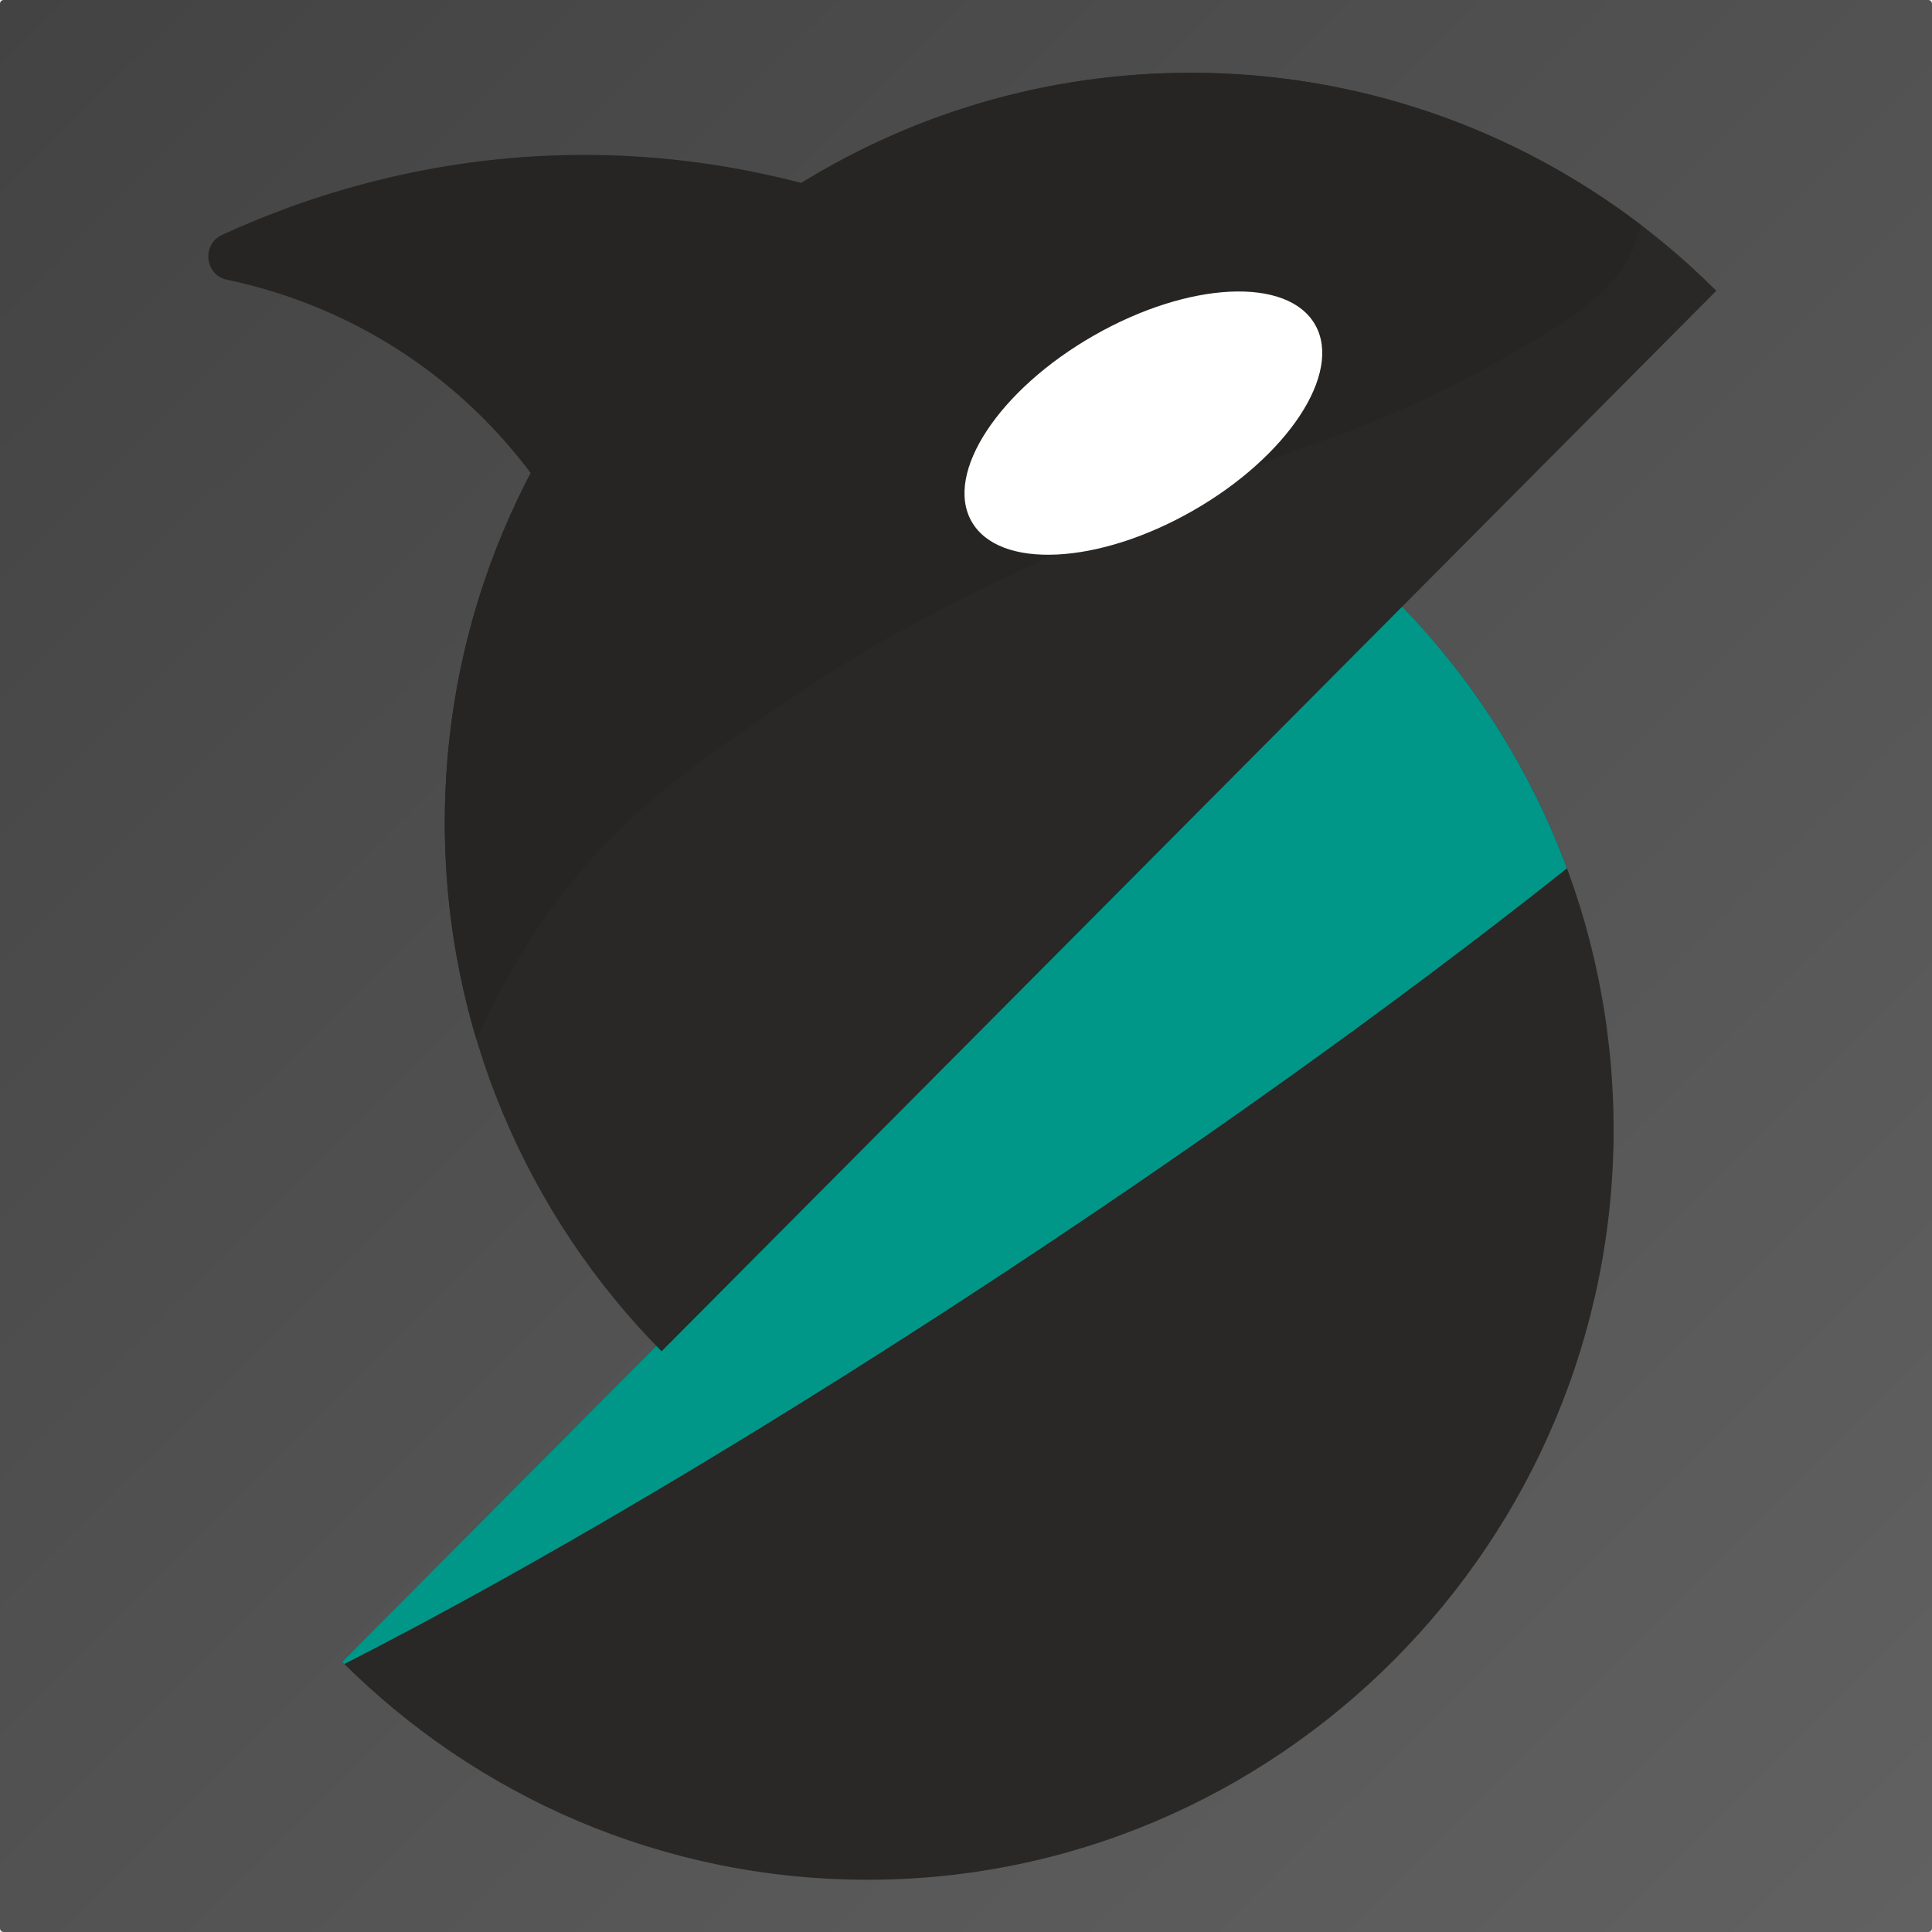
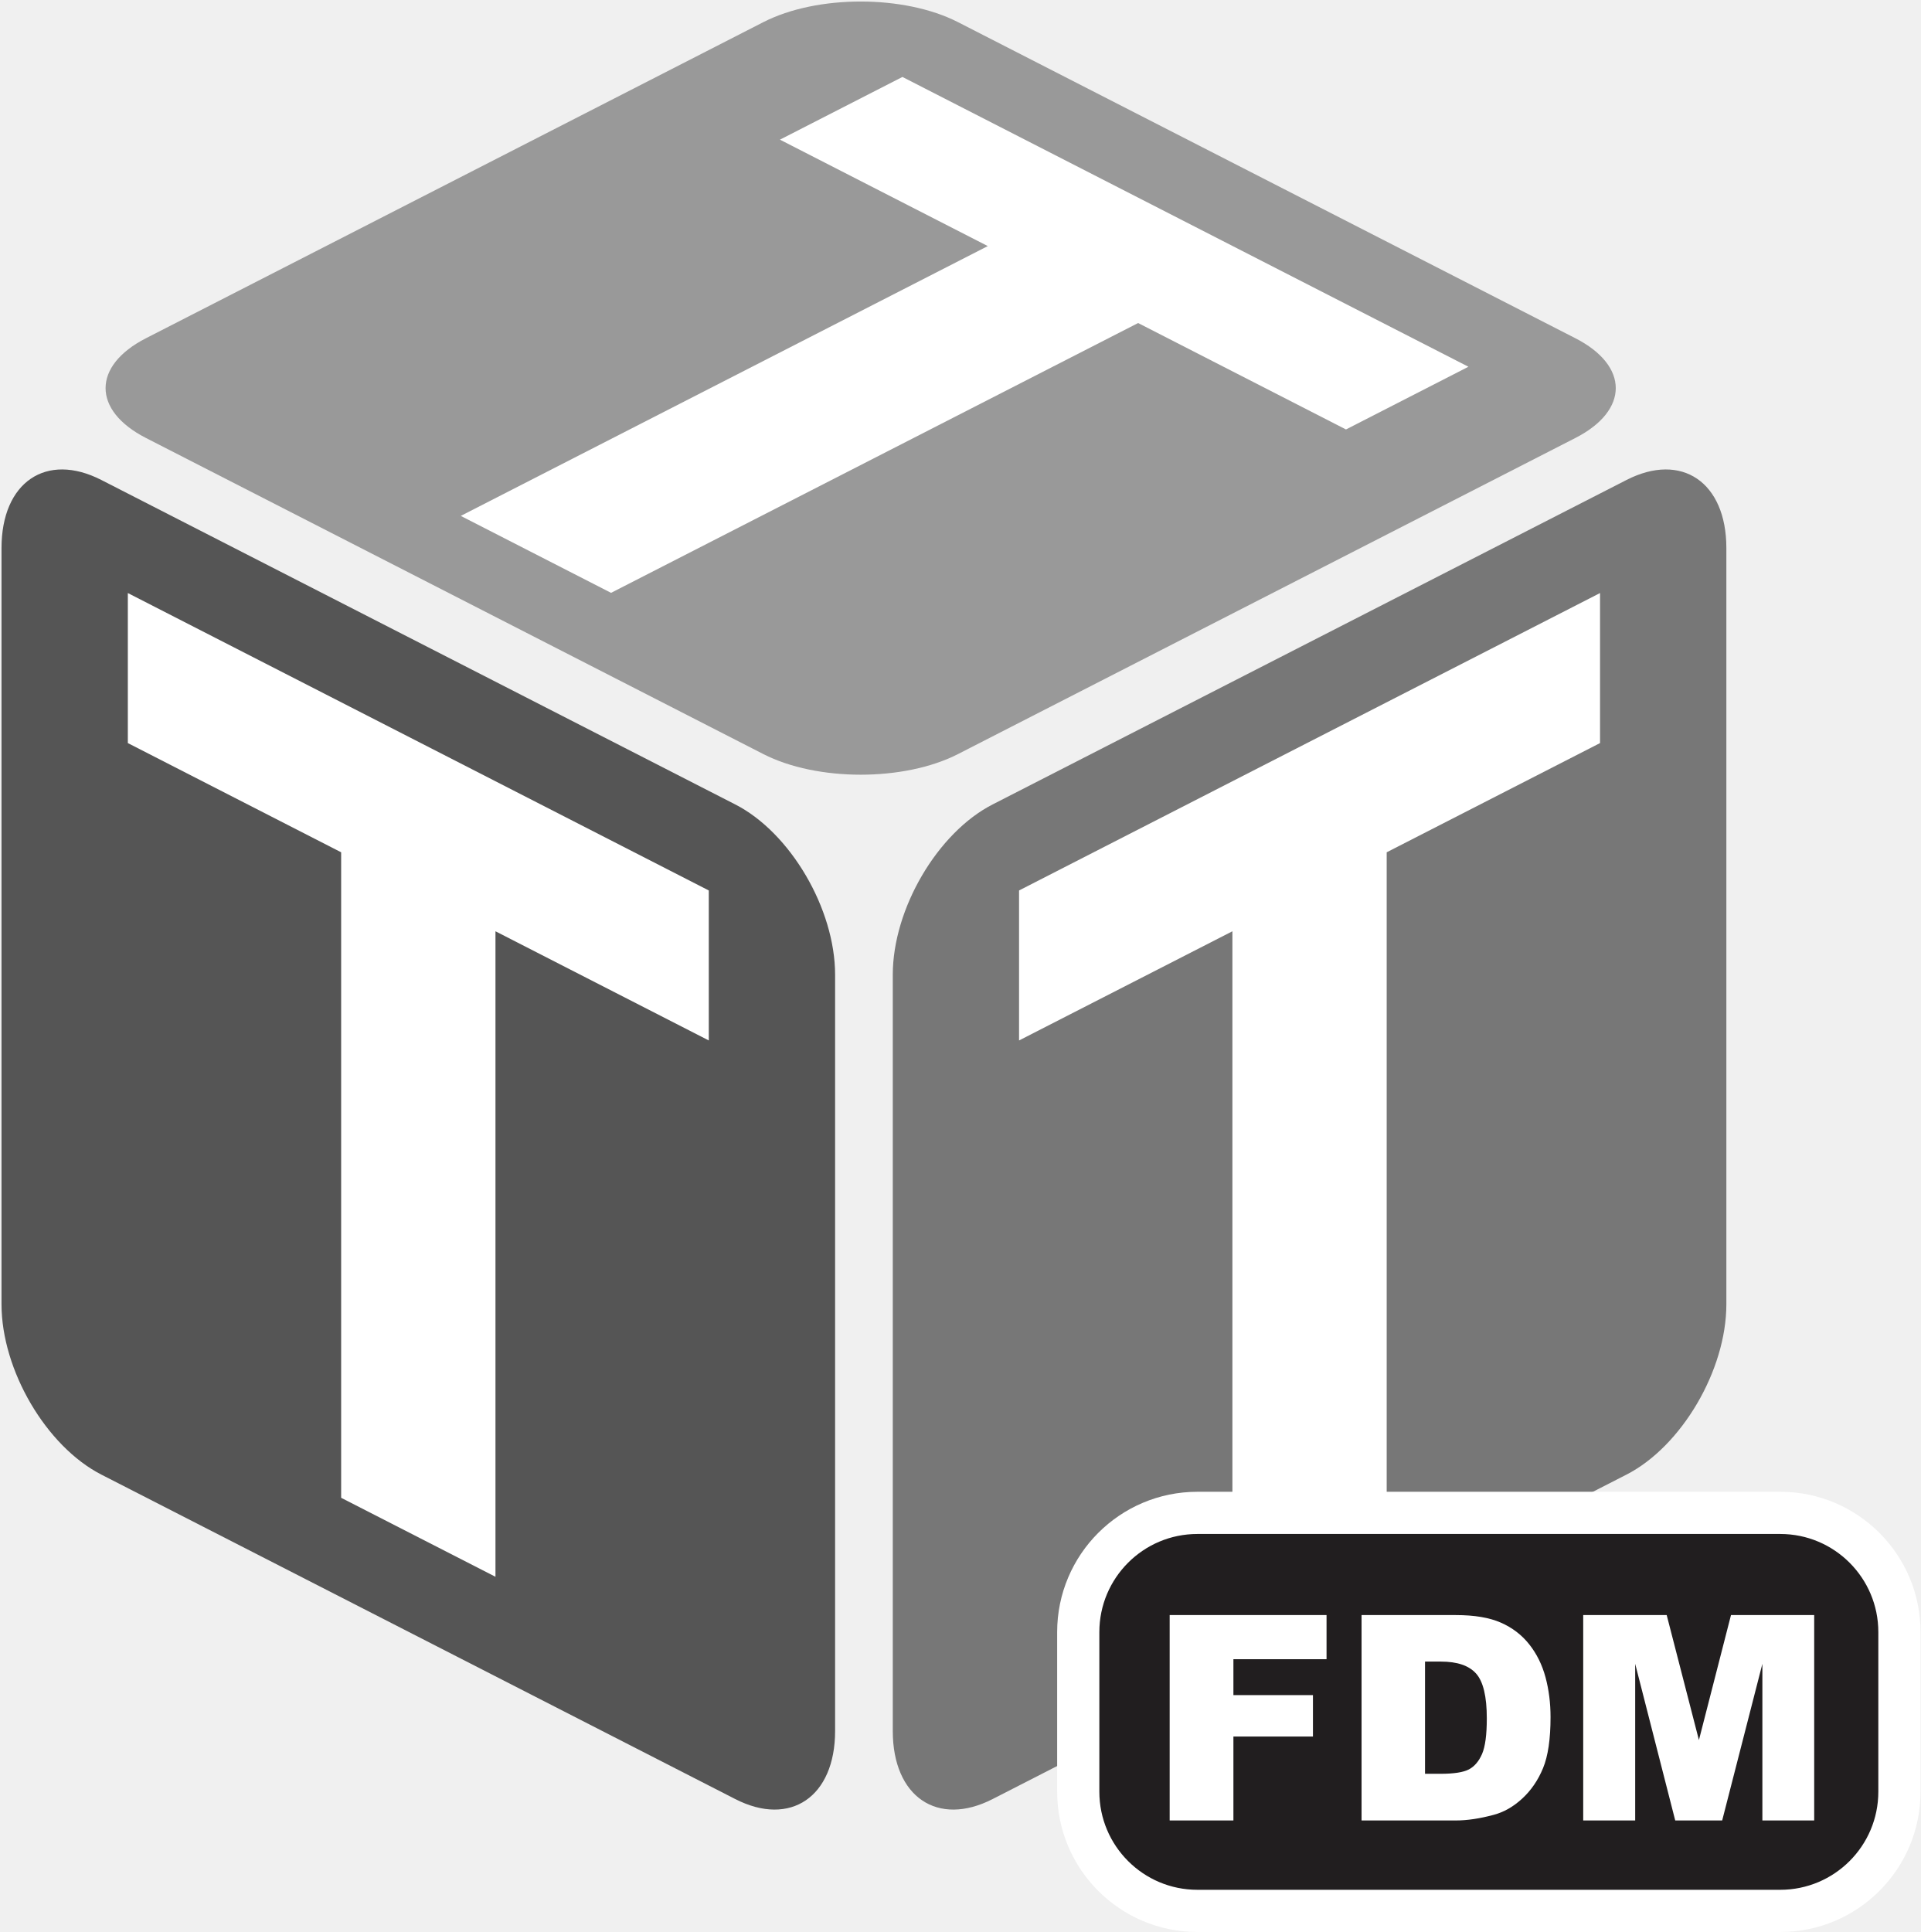
- <svg xmlns="http://www.w3.org/2000/svg" xmlns:xlink="http://www.w3.org/1999/xlink" version="1.1" id="svg2" width="1024" height="1024" viewBox="0 0 1024 1024">
-   <defs id="defs6">
-     <linearGradient id="linearGradient619">
-       <stop style="stop-color:#434343;stop-opacity:1;" offset="0" id="stop615" />
-       <stop style="stop-color:#616161;stop-opacity:1;" offset="1" id="stop617" />
-     </linearGradient>
-     <clipPath clipPathUnits="userSpaceOnUse" id="clipPath16">
-       <path d="M 0,792 H 612 V 0 H 0 Z" id="path14" />
-     </clipPath>
-     <linearGradient xlink:href="#linearGradient619" id="linearGradient621" x1="1.001" y1="0.501" x2="1024" y2="1024.997" gradientUnits="userSpaceOnUse" gradientTransform="matrix(1.00007,0,0,1.000057,-0.06245207,-0.06244275)" />
-   </defs>
-   <g id="layer1" transform="matrix(0.9989575,0,0,0.9979921,-0.933722,0.06231743)">
-     <rect style="fill:url(#linearGradient621);fill-opacity:1;stroke-width:1" id="rect457" width="1025.069" height="1026.06" x="0.935" y="-0.062" rx="2" ry="2" />
-   </g>
-   <g id="g8" transform="matrix(1.333333,0,0,-1.333333,0,1056)">
-     <g id="g10" transform="translate(76.25895,16.06244)">
-       <g id="g12" clip-path="url(#clipPath16)">
-         <g id="g18" transform="translate(59.7287,115.3517)">
-           <path d="m 0,0 c 53.332,-53.285 126.698,-86.317 207.744,-86.646 164.049,-0.664 298.355,134.38 297.699,299.337 -0.324,81.496 -33.176,155.271 -86.17,208.899 z" style="fill:#292826;fill-opacity:1;fill-rule:nonzero;stroke:none" id="path20" />
+ <svg xmlns="http://www.w3.org/2000/svg" width="48.15mm" height="48.433mm" viewBox="0 0 48.15 48.433">
+   <g id="2" data-name="Layer 1">
+     <g id="3">
+       <g id="4">
+         <g id="5">
+           <path id="6" data-name="38" d="M22.383 43.394C22.383 45.044 23.504 45.808 24.887 45.1L40.777 36.967C42.16 36.259 43.282 34.348 43.282 32.697L43.282 13.739C43.282 12.088 42.16 11.325 40.777 12.033L24.887 20.166C23.504 20.873 22.383 22.785 22.383 24.436Z" fill="#777777" fill-rule="evenodd" stroke="none" />
+           <path id="7" data-name="39" d="M30.898 39.528L30.898 23.346L25.549 26.083L25.549 22.323L40.115 14.867L40.115 18.628L34.766 21.366L34.766 37.548L30.898 39.528Z" fill="#ffffff" fill-rule="evenodd" stroke="none" />
        </g>
-         <g id="g22" transform="translate(479.0017,536.9419)">
-           <path d="m 0,0 -419.273,-421.59 c 0.298,-0.298 0.606,-0.587 0.906,-0.884 146.894,74.925 348.023,206.579 486.003,316.297 C 52.756,-65.97 29.506,-29.859 0,0" style="fill:#009789;fill-opacity:1;fill-rule:nonzero;stroke:none" id="path24" />
+         <g id="8">
+           <path id="9" data-name="41" d="M3.658 8.48C2.31 9.17 2.31 10.289 3.658 10.979L19.138 18.904C20.486 19.593 22.67 19.593 24.018 18.904L39.498 10.979C40.846 10.289 40.846 9.17 39.498 8.48L24.018 0.555C22.67 -0.134 20.486 -0.134 19.138 0.555Z" fill="#999999" fill-rule="evenodd" stroke="none" />
+           <path id="10" data-name="42" d="M11.552 12.933L24.765 6.169L19.554 3.501L22.625 1.929L36.815 9.194L33.745 10.766L28.534 8.098L15.32 14.862L11.552 12.933Z" fill="#ffffff" fill-rule="evenodd" stroke="none" />
        </g>
-         <g id="g26" transform="translate(397.0372,747)">
-           <path d="m 0,0 c -163.742,0 -296.482,-133.473 -296.482,-298.121 0,-81.979 32.915,-156.223 86.172,-210.117 l 419.273,421.59 C 155.364,-33.096 81.529,0 0,0" style="fill:#292826;fill-opacity:1;fill-rule:nonzero;stroke:none" id="path28" />
-         </g>
-         <g id="g30" transform="translate(397.0372,747)">
-           <path d="m 0,0 c -56.714,0 -109.702,-16.022 -154.751,-43.796 -24.127,6.312 -54.061,11.37 -88.437,11.157 -59.938,-0.372 -108.713,-16.603 -141.822,-31.784 -8.218,-3.768 -6.898,-15.967 1.941,-17.829 21.801,-4.593 50.498,-14.324 78.883,-35.28 17.931,-13.238 31.574,-27.883 41.856,-41.597 -21.794,-41.504 -34.152,-88.793 -34.152,-138.992 0,-29.952 4.412,-58.865 12.586,-86.137 12.54,27.79 25.699,46.391 29.916,52.184 27.229,37.41 56.015,56.883 98.542,85.651 31.328,21.193 74.856,46.047 199.916,97.449 0,0 39.121,11.017 91.587,42.212 20.912,12.433 36.823,24.17 41.863,42.526 0.355,1.293 0.677,2.57 0.973,3.83 C 129.175,-22.506 67.208,0 0,0" style="fill:#262523;fill-opacity:1;fill-rule:nonzero;stroke:none" id="path32" />
-         </g>
-         <g id="g34" transform="translate(446.5563,646.8041)">
-           <path d="m 0,0 c 10.875,-19.229 -10.891,-52.305 -48.616,-73.879 -37.725,-21.573 -77.124,-23.474 -88,-4.245 -10.875,19.229 10.891,52.305 48.617,73.879 C -50.274,17.328 -10.875,19.229 0,0" style="fill:#ffffff;fill-opacity:1;fill-rule:nonzero;stroke:none" id="path36" />
+         <g id="11">
+           <path id="12" data-name="44" d="M20.937 43.394C20.937 45.044 19.816 45.808 18.433 45.1L2.542 36.967C1.159 36.259 0.038 34.348 0.038 32.697L0.038 13.739C0.038 12.088 1.159 11.325 2.542 12.033L18.433 20.166C19.816 20.873 20.937 22.785 20.937 24.436Z" fill="#555555" fill-rule="evenodd" stroke="none" />
+           <path id="13" data-name="45" d="M12.422 39.528L12.422 23.346L17.77 26.083L17.77 22.323L3.205 14.867L3.205 18.628L8.553 21.366L8.553 37.548L12.422 39.528Z" fill="#ffffff" fill-rule="evenodd" stroke="none" />
        </g>
      </g>
    </g>
+     <path id="14" d="M30.021 47.904L44.632 47.904C46.283 47.904 47.621 46.566 47.621 44.915L47.621 40.915C47.621 39.265 46.283 37.926 44.632 37.926L30.021 37.926C28.371 37.926 27.033 39.265 27.033 40.915L27.033 44.915C27.033 46.566 28.371 47.904 30.021 47.904Z" fill="#211e1f" fill-rule="evenodd" stroke="#ffffff" stroke-width="1.058" stroke-linecap="butt" stroke-linejoin="miter" stroke-miterlimit="2.613" />
+     <path id="15" d="M29.325 40.488L33.258 40.488L33.258 41.594L30.923 41.594L30.923 42.494L32.917 42.494L32.917 43.533L30.923 43.533L30.923 45.637L29.325 45.637L29.325 40.488ZM34.136 40.488L36.5 40.488Q37.199 40.488 37.629 40.678Q38.059 40.867 38.34 41.222Q38.621 41.577 38.748 42.047Q38.874 42.518 38.874 43.045Q38.874 43.87 38.686 44.325Q38.498 44.78 38.165 45.087Q37.831 45.395 37.448 45.496Q36.925 45.637 36.5 45.637L34.136 45.637L34.136 40.488ZM35.727 41.654L35.727 44.467L36.117 44.467Q36.616 44.467 36.827 44.357Q37.037 44.246 37.157 43.97Q37.276 43.695 37.276 43.077Q37.276 42.258 37.009 41.956Q36.742 41.654 36.124 41.654L35.727 41.654ZM39.693 40.488L41.786 40.488L42.594 43.621L43.398 40.488L45.484 40.488L45.484 45.637L44.185 45.637L44.185 41.71L43.177 45.637L42 45.637L40.996 41.71L40.996 45.637L39.693 45.637L39.693 40.488Z" fill="#ffffff" stroke="none" />
  </g>
</svg>
